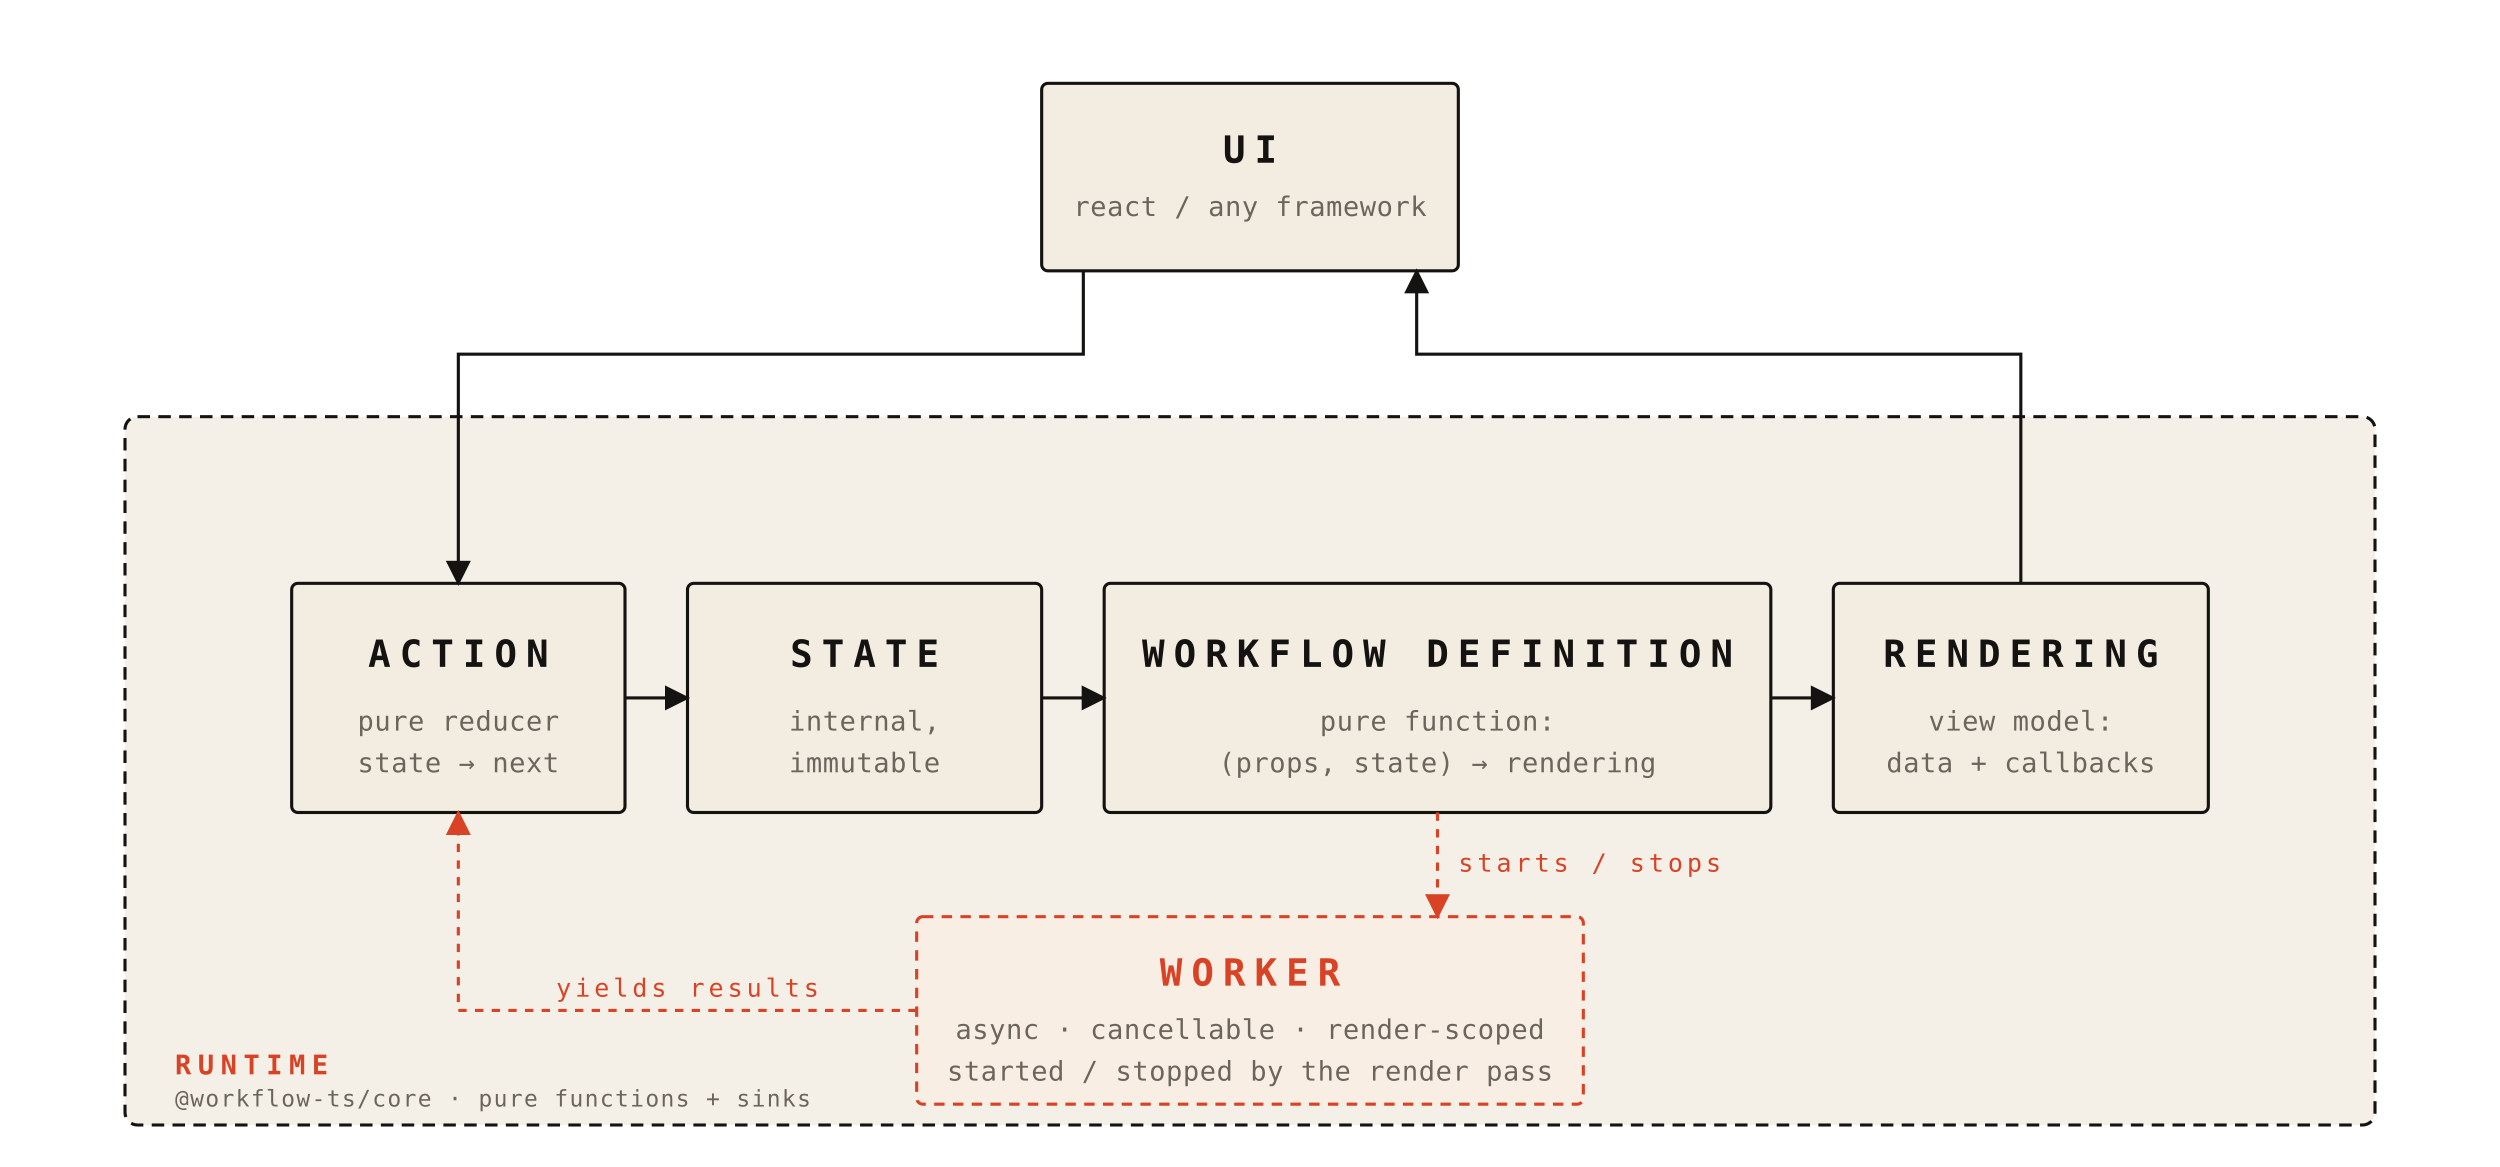
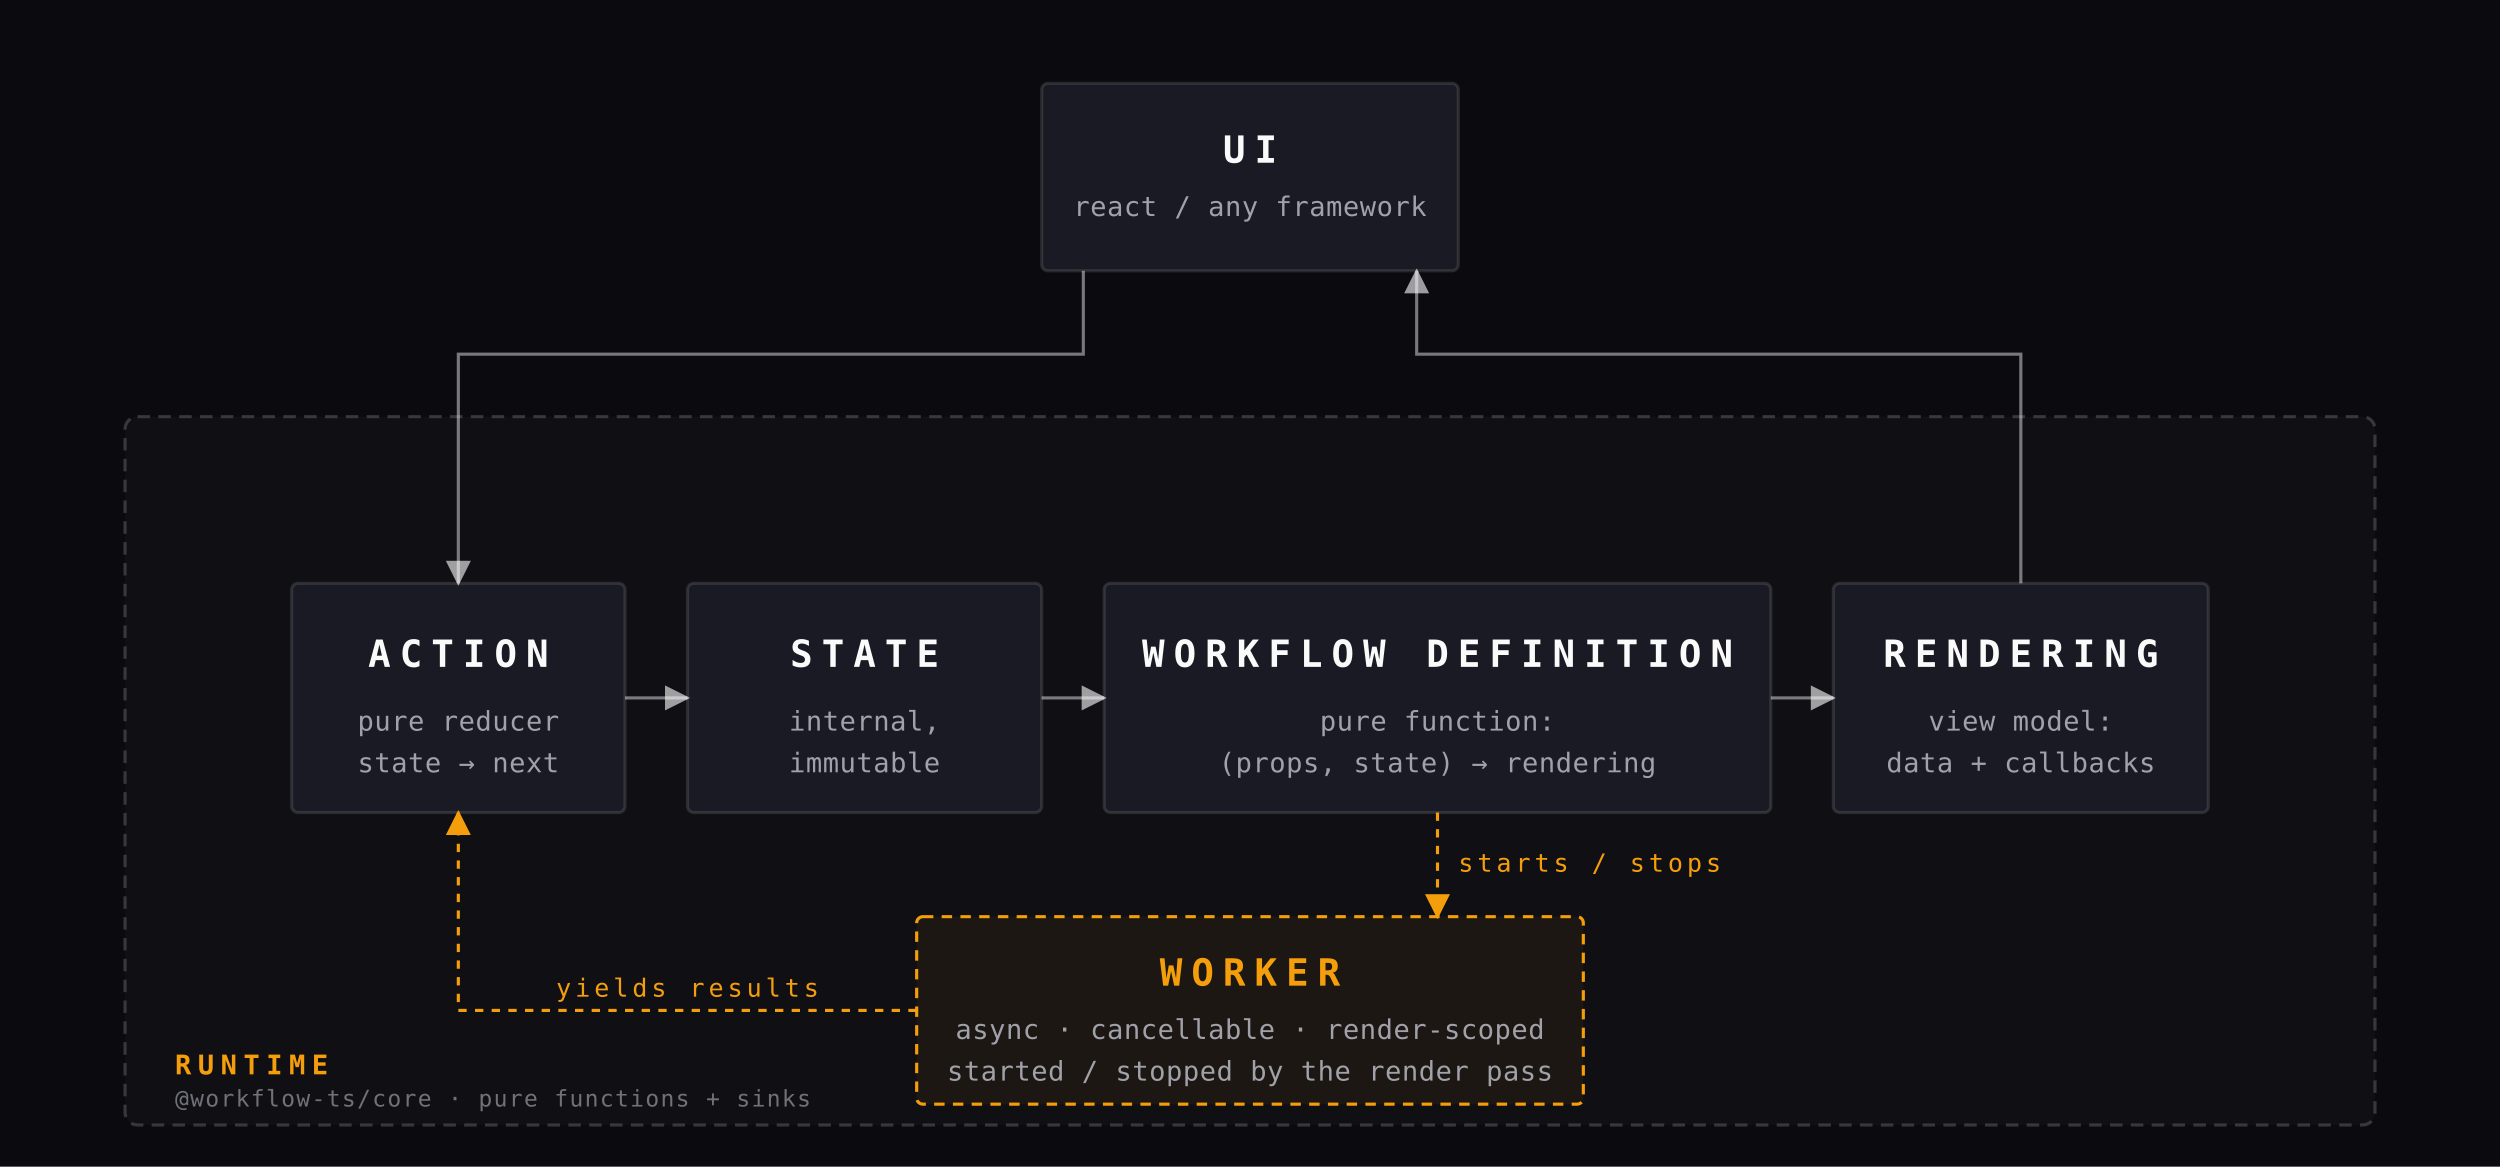
<svg xmlns="http://www.w3.org/2000/svg" viewBox="0 0 1200 560" role="img" aria-labelledby="arch-title arch-desc" font-family="ui-monospace, 'SFMono-Regular', 'Menlo', 'Consolas', monospace">
  <defs>
    <style>
-       .block       { fill: #f3ece0; stroke: #141312; stroke-width: 1.5; }
-       .block-sig   { fill: #f9eee4; stroke: #d94325; stroke-width: 1.5; stroke-dasharray: 5 4; }
+       .bg          { fill: #0a0a0f; }
+       .block       { fill: #1a1a24; stroke: rgba(255,255,255,0.12); stroke-width: 1.5; }
+       .block-sig   { fill: rgba(245,158,11,0.06); stroke: #f59e0b; stroke-width: 1.5; stroke-dasharray: 5 4; }
      .runtime-box {
-         fill: #ece4d3;
-         fill-opacity: 0.55;
-         stroke: #141312;
+         fill: rgba(255,255,255,0.02);
+         stroke: rgba(255,255,255,0.18);
        stroke-width: 1.5;
        stroke-dasharray: 6 4;
      }

      /* All block text uses dominant-baseline: middle for true vertical centering */
-       .t-title       { font-size: 18px; font-weight: 700; letter-spacing: 0.24em; fill: #141312;
+       .t-title       { font-size: 18px; font-weight: 700; letter-spacing: 0.24em; fill: #fafafa;
                       dominant-baseline: middle; text-anchor: middle; }
-       .t-title-sig   { font-size: 18px; font-weight: 700; letter-spacing: 0.24em; fill: #d94325;
+       .t-title-sig   { font-size: 18px; font-weight: 700; letter-spacing: 0.24em; fill: #f59e0b;
                       dominant-baseline: middle; text-anchor: middle; }
-       .t-sub         { font-size: 13px; letter-spacing: 0.02em; fill: #6b655c;
+       .t-sub         { font-size: 13px; letter-spacing: 0.02em; fill: #a1a1aa;
                       dominant-baseline: middle; text-anchor: middle; }
-       .t-edge        { font-size: 12px; letter-spacing: 0.16em; fill: #3a3732; text-transform: uppercase;
+       .t-edge        { font-size: 12px; letter-spacing: 0.16em; fill: #a1a1aa; text-transform: uppercase;
                       dominant-baseline: middle; text-anchor: middle; font-weight: 500; }
-       .t-edge-sig    { font-size: 12px; letter-spacing: 0.16em; fill: #d94325; text-transform: uppercase;
+       .t-edge-sig    { font-size: 12px; letter-spacing: 0.16em; fill: #f59e0b; text-transform: uppercase;
                       dominant-baseline: middle; text-anchor: middle; font-weight: 500; }
-       .t-edge-num    { fill: #d94325; }
-       .t-runtime     { font-size: 13px; letter-spacing: 0.24em; fill: #d94325; text-transform: uppercase;
+       .t-edge-num    { fill: #f59e0b; }
+       .t-runtime     { font-size: 13px; letter-spacing: 0.24em; fill: #f59e0b; text-transform: uppercase;
                       font-weight: 700; dominant-baseline: middle; }
-       .t-runtime-sub { font-size: 11px; letter-spacing: 0.06em; fill: #6b655c;
+       .t-runtime-sub { font-size: 11px; letter-spacing: 0.06em; fill: #71717a;
                       dominant-baseline: middle; }
-       .t-tag         { font-size: 12px; letter-spacing: 0.18em; fill: #6b655c;
+       .t-tag         { font-size: 12px; letter-spacing: 0.18em; fill: #71717a;
                       text-transform: uppercase; font-weight: 700; dominant-baseline: middle; }

-       .arrow     { fill: none; stroke: #141312; stroke-width: 1.5; }
-       .arrow-sig { fill: none; stroke: #d94325; stroke-width: 1.5; stroke-dasharray: 4 4; }
+       .arrow     { fill: none; stroke: rgba(255,255,255,0.45); stroke-width: 1.5; }
+       .arrow-sig { fill: none; stroke: #f59e0b; stroke-width: 1.5; stroke-dasharray: 4 4; }
    </style>
    <marker id="arr" viewBox="0 0 10 10" refX="9" refY="5" markerWidth="8" markerHeight="8" orient="auto-start-reverse">
-       <path d="M 0 0 L 10 5 L 0 10 z" fill="#141312" />
+       <path d="M 0 0 L 10 5 L 0 10 z" fill="rgba(255,255,255,0.6)" />
    </marker>
    <marker id="arr-sig" viewBox="0 0 10 10" refX="9" refY="5" markerWidth="8" markerHeight="8" orient="auto-start-reverse">
-       <path d="M 0 0 L 10 5 L 0 10 z" fill="#d94325" />
+       <path d="M 0 0 L 10 5 L 0 10 z" fill="#f59e0b" />
    </marker>
  </defs>
+   <rect class="bg" x="0" y="0" width="1200" height="560" />
  <rect class="runtime-box" x="60" y="200" width="1080" height="340" rx="6" />
  <text x="84" y="512" class="t-runtime">RUNTIME</text>
  <text x="84" y="528" class="t-runtime-sub">@workflow-ts/core · pure functions + sinks</text>
  <g>
    <rect class="block" x="500" y="40" width="200" height="90" rx="3" />
    <text x="600" y="73" class="t-title">UI</text>
    <text x="600" y="100" class="t-sub">react / any framework</text>
  </g>
  <g>
    <rect class="block" x="140" y="280" width="160" height="110" rx="3" />
    <text x="220" y="315" class="t-title">ACTION</text>
    <text x="220" y="347" class="t-sub">pure reducer</text>
    <text x="220" y="367" class="t-sub">state → next</text>
  </g>
  <g>
    <rect class="block" x="330" y="280" width="170" height="110" rx="3" />
    <text x="415" y="315" class="t-title">STATE</text>
    <text x="415" y="347" class="t-sub">internal,</text>
    <text x="415" y="367" class="t-sub">immutable</text>
  </g>
  <g>
    <rect class="block" x="530" y="280" width="320" height="110" rx="3" />
    <text x="690" y="315" class="t-title">WORKFLOW DEFINITION</text>
    <text x="690" y="347" class="t-sub">pure function:</text>
    <text x="690" y="367" class="t-sub">(props, state) → rendering</text>
  </g>
  <g>
    <rect class="block" x="880" y="280" width="180" height="110" rx="3" />
    <text x="970" y="315" class="t-title">RENDERING</text>
    <text x="970" y="347" class="t-sub">view model:</text>
    <text x="970" y="367" class="t-sub">data + callbacks</text>
  </g>
  <g>
    <rect class="block-sig" x="440" y="440" width="320" height="90" rx="3" />
    <text x="600" y="468" class="t-title-sig">WORKER</text>
    <text x="600" y="495" class="t-sub">async · cancellable · render-scoped</text>
    <text x="600" y="515" class="t-sub">started / stopped by the render pass</text>
  </g>
  <path class="arrow" marker-end="url(#arr)" d="M 520 130 L 520 170 L 220 170 L 220 280" />
  <path class="arrow" marker-end="url(#arr)" d="M 300 335 L 330 335" />
  <path class="arrow" marker-end="url(#arr)" d="M 500 335 L 530 335" />
  <path class="arrow" marker-end="url(#arr)" d="M 850 335 L 880 335" />
  <path class="arrow" marker-end="url(#arr)" d="M 970 280 L 970 170 L 680 170 L 680 130" />
  <path class="arrow-sig" marker-end="url(#arr-sig)" d="M 690 390 L 690 440" />
  <text x="700" y="415" style="text-anchor:start" class="t-edge-sig">starts / stops</text>
  <path class="arrow-sig" marker-end="url(#arr-sig)" d="M 440 485 L 220 485 L 220 390" />
  <text x="330" y="475" class="t-edge-sig">yields results</text>
</svg>
